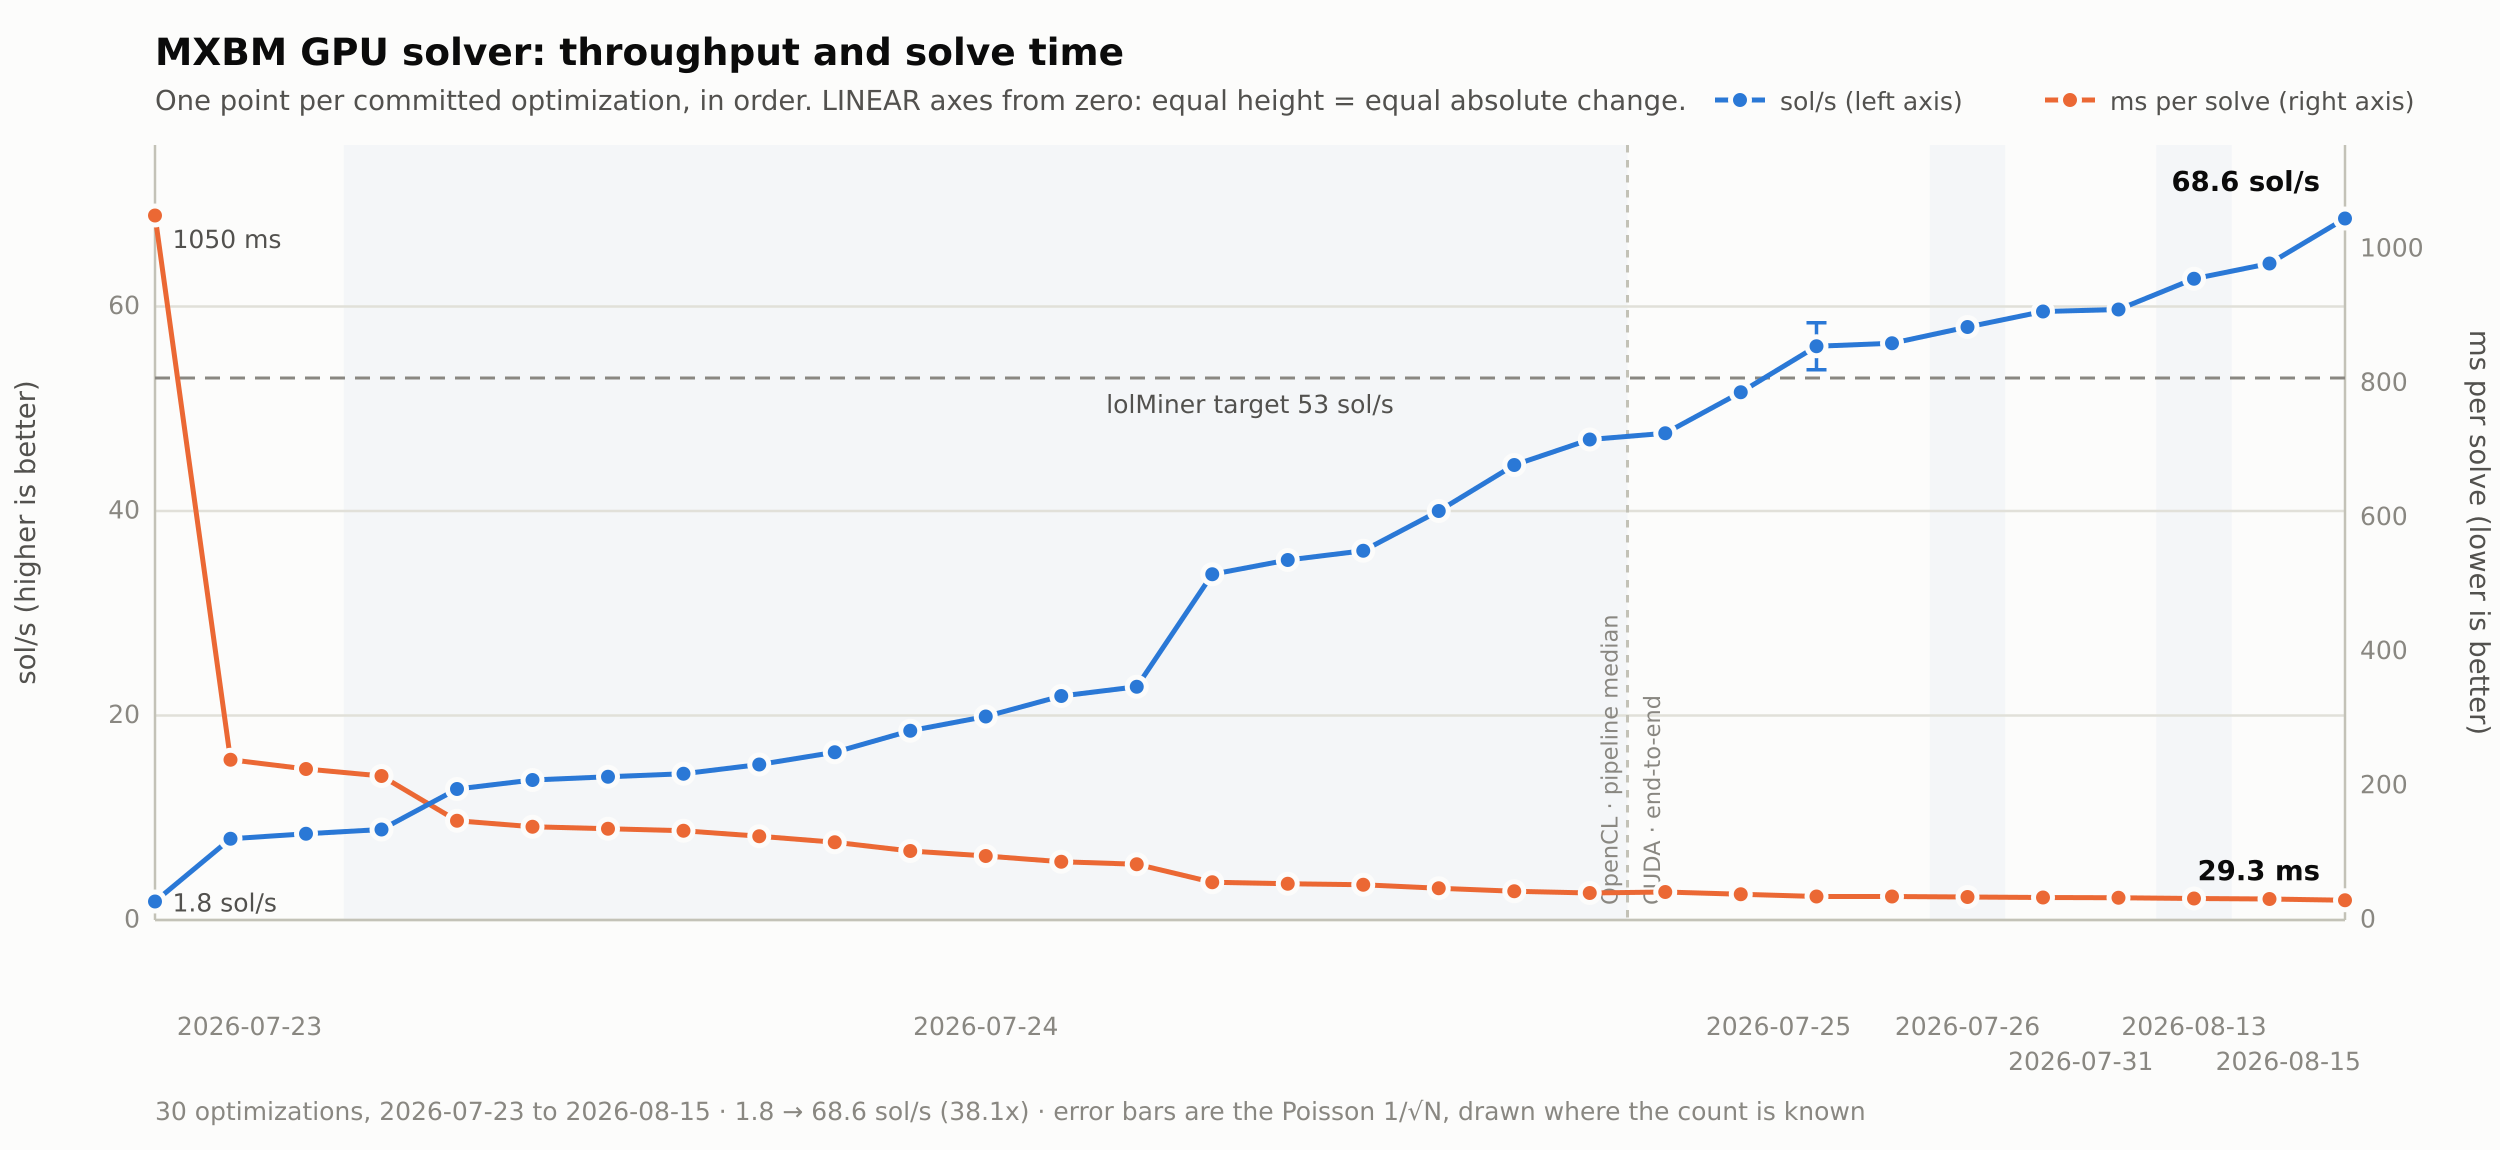
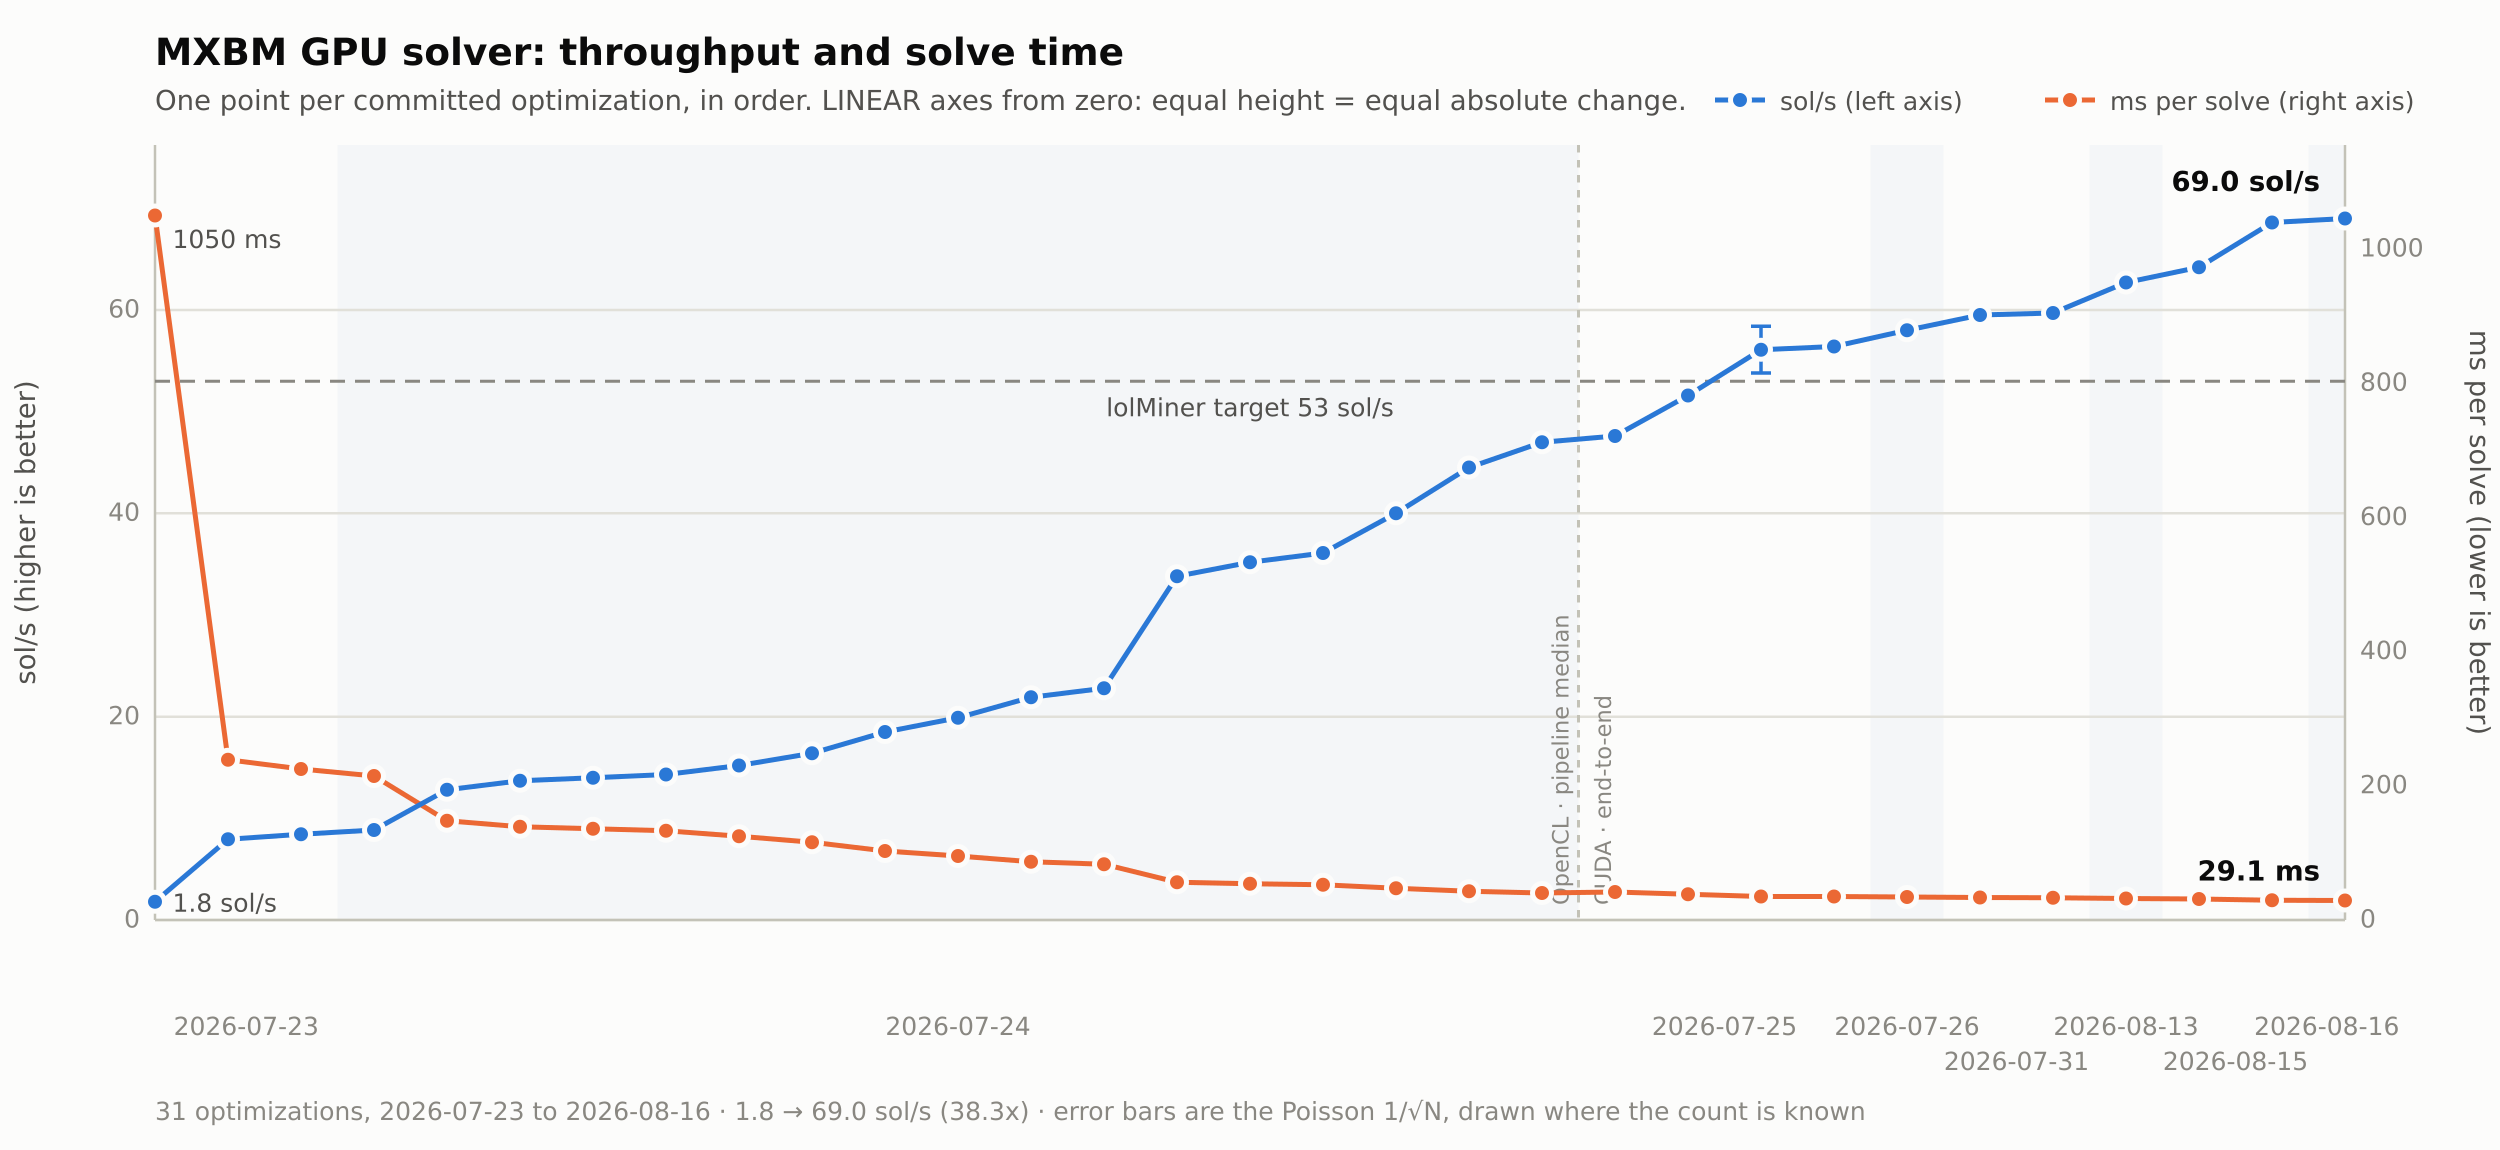
<svg xmlns="http://www.w3.org/2000/svg" width="1000" height="460" viewBox="0 0 1000 460" font-family="DejaVu Sans, Helvetica, Arial, sans-serif">
  <rect width="1000" height="460" fill="#fcfcfb" />
  <text x="62" y="26" font-size="15" font-weight="bold" fill="#0b0b0b">MXBM GPU solver: throughput and solve time</text>
  <text x="62" y="44" font-size="11" fill="#52514e">One point per committed optimization, in order. LINEAR axes from zero: equal height = equal absolute change.</text>
  <line x1="686" y1="40" x2="706" y2="40" stroke="#2a78d6" stroke-width="2" />
  <circle cx="696" cy="40" r="4.8" fill="#fcfcfb" />
  <circle cx="696" cy="40" r="2.8" fill="#2a78d6" />
  <text x="712" y="44" font-size="10" fill="#52514e">sol/s (left axis)</text>
  <line x1="818" y1="40" x2="838" y2="40" stroke="#eb6834" stroke-width="2" />
  <circle cx="828" cy="40" r="4.8" fill="#fcfcfb" />
  <circle cx="828" cy="40" r="2.8" fill="#eb6834" />
  <text x="844" y="44" font-size="10" fill="#52514e">ms per solve (right axis)</text>
-   <text x="99.8" y="414" font-size="10" fill="#898781" text-anchor="middle">2026-07-23</text>
-   <rect x="137.5" y="58" width="513.5" height="310" fill="#f4f6f8" />
-   <text x="394.3" y="414" font-size="10" fill="#898781" text-anchor="middle">2026-07-24</text>
-   <text x="711.4" y="414" font-size="10" fill="#898781" text-anchor="middle">2026-07-25</text>
-   <rect x="771.9" y="58" width="30.2" height="310" fill="#f4f6f8" />
-   <text x="787.0" y="414" font-size="10" fill="#898781" text-anchor="middle">2026-07-26</text>
-   <text x="832.3" y="428" font-size="10" fill="#898781" text-anchor="middle">2026-07-31</text>
-   <rect x="862.5" y="58" width="30.2" height="310" fill="#f4f6f8" />
-   <text x="877.6" y="414" font-size="10" fill="#898781" text-anchor="middle">2026-08-13</text>
-   <text x="915.3" y="428" font-size="10" fill="#898781" text-anchor="middle">2026-08-15</text>
+   <text x="98.5" y="414" font-size="10" fill="#898781" text-anchor="middle">2026-07-23</text>
+   <rect x="135" y="58" width="496.4" height="310" fill="#f4f6f8" />
+   <text x="383.2" y="414" font-size="10" fill="#898781" text-anchor="middle">2026-07-24</text>
+   <text x="689.8" y="414" font-size="10" fill="#898781" text-anchor="middle">2026-07-25</text>
+   <rect x="748.2" y="58" width="29.2" height="310" fill="#f4f6f8" />
+   <text x="762.8" y="414" font-size="10" fill="#898781" text-anchor="middle">2026-07-26</text>
+   <text x="806.6" y="428" font-size="10" fill="#898781" text-anchor="middle">2026-07-31</text>
+   <rect x="835.8" y="58" width="29.2" height="310" fill="#f4f6f8" />
+   <text x="850.4" y="414" font-size="10" fill="#898781" text-anchor="middle">2026-08-13</text>
+   <text x="894.2" y="428" font-size="10" fill="#898781" text-anchor="middle">2026-08-15</text>
+   <rect x="923.4" y="58" width="14.6" height="310" fill="#f4f6f8" />
+   <text x="930.7" y="414" font-size="10" fill="#898781" text-anchor="middle">2026-08-16</text>
  <line x1="62" y1="368" x2="938" y2="368" stroke="#e1e0d9" stroke-width="1" />
  <text x="56" y="371" font-size="10" fill="#898781" text-anchor="end">0</text>
-   <line x1="62" y1="286.2" x2="938" y2="286.2" stroke="#e1e0d9" stroke-width="1" />
-   <text x="56" y="289.2" font-size="10" fill="#898781" text-anchor="end">20</text>
-   <line x1="62" y1="204.4" x2="938" y2="204.4" stroke="#e1e0d9" stroke-width="1" />
-   <text x="56" y="207.4" font-size="10" fill="#898781" text-anchor="end">40</text>
-   <line x1="62" y1="122.6" x2="938" y2="122.6" stroke="#e1e0d9" stroke-width="1" />
-   <text x="56" y="125.6" font-size="10" fill="#898781" text-anchor="end">60</text>
+   <line x1="62" y1="286.7" x2="938" y2="286.7" stroke="#e1e0d9" stroke-width="1" />
+   <text x="56" y="289.7" font-size="10" fill="#898781" text-anchor="end">20</text>
+   <line x1="62" y1="205.3" x2="938" y2="205.3" stroke="#e1e0d9" stroke-width="1" />
+   <text x="56" y="208.3" font-size="10" fill="#898781" text-anchor="end">40</text>
+   <line x1="62" y1="124.0" x2="938" y2="124.0" stroke="#e1e0d9" stroke-width="1" />
+   <text x="56" y="127.0" font-size="10" fill="#898781" text-anchor="end">60</text>
  <text x="944" y="371" font-size="10" fill="#898781" text-anchor="start">0</text>
  <text x="944" y="317.3" font-size="10" fill="#898781" text-anchor="start">200</text>
  <text x="944" y="263.6" font-size="10" fill="#898781" text-anchor="start">400</text>
  <text x="944" y="210.0" font-size="10" fill="#898781" text-anchor="start">600</text>
  <text x="944" y="156.3" font-size="10" fill="#898781" text-anchor="start">800</text>
  <text x="944" y="102.6" font-size="10" fill="#898781" text-anchor="start">1000</text>
  <line x1="62" y1="58" x2="62" y2="368" stroke="#c3c2b7" stroke-width="1" />
  <line x1="938" y1="58" x2="938" y2="368" stroke="#c3c2b7" stroke-width="1" />
  <line x1="62" y1="368" x2="938" y2="368" stroke="#c3c2b7" stroke-width="1" />
  <text x="14" y="213" font-size="11" fill="#52514e" text-anchor="middle" transform="rotate(-90 14 213)">sol/s  (higher is better)</text>
  <text x="988" y="213" font-size="11" fill="#52514e" text-anchor="middle" transform="rotate(90 988 213)">ms per solve  (lower is better)</text>
-   <line x1="62" y1="151.2" x2="938" y2="151.2" stroke="#898781" stroke-width="1.2" stroke-dasharray="6 4" />
-   <text x="500" y="165.2" font-size="10" fill="#52514e" text-anchor="middle">lolMiner target 53 sol/s</text>
-   <line x1="651.0" y1="58" x2="651.0" y2="368" stroke="#c3c2b7" stroke-width="1.2" stroke-dasharray="3 3" />
-   <text x="647.0" y="362" font-size="9" fill="#898781" text-anchor="start" transform="rotate(-90 647.0 362)">OpenCL · pipeline median</text>
-   <text x="664.0" y="362" font-size="9" fill="#898781" text-anchor="start" transform="rotate(-90 664.0 362)">CUDA · end-to-end</text>
-   <line x1="726.6" y1="129.1" x2="726.6" y2="147.9" stroke="#2a78d6" stroke-width="1.4" />
-   <line x1="722.6" y1="129.1" x2="730.6" y2="129.1" stroke="#2a78d6" stroke-width="1.4" />
-   <line x1="722.6" y1="147.9" x2="730.6" y2="147.9" stroke="#2a78d6" stroke-width="1.4" />
-   <line x1="787.0" y1="129.1" x2="787.0" y2="132.4" stroke="#2a78d6" stroke-width="1.4" />
-   <line x1="783.0" y1="129.1" x2="791.0" y2="129.1" stroke="#2a78d6" stroke-width="1.4" />
-   <line x1="783.0" y1="132.4" x2="791.0" y2="132.4" stroke="#2a78d6" stroke-width="1.4" />
-   <line x1="877.6" y1="110.3" x2="877.6" y2="112.8" stroke="#2a78d6" stroke-width="1.4" />
-   <line x1="873.6" y1="110.3" x2="881.6" y2="110.3" stroke="#2a78d6" stroke-width="1.4" />
-   <line x1="873.6" y1="112.8" x2="881.6" y2="112.8" stroke="#2a78d6" stroke-width="1.4" />
-   <line x1="907.8" y1="104.2" x2="907.8" y2="106.6" stroke="#2a78d6" stroke-width="1.4" />
-   <line x1="903.8" y1="104.2" x2="911.8" y2="104.2" stroke="#2a78d6" stroke-width="1.4" />
-   <line x1="903.8" y1="106.6" x2="911.8" y2="106.6" stroke="#2a78d6" stroke-width="1.4" />
+   <line x1="62" y1="152.5" x2="938" y2="152.5" stroke="#898781" stroke-width="1.2" stroke-dasharray="6 4" />
+   <text x="500" y="166.5" font-size="10" fill="#52514e" text-anchor="middle">lolMiner target 53 sol/s</text>
+   <line x1="631.4" y1="58" x2="631.4" y2="368" stroke="#c3c2b7" stroke-width="1.2" stroke-dasharray="3 3" />
+   <text x="627.4" y="362" font-size="9" fill="#898781" text-anchor="start" transform="rotate(-90 627.4 362)">OpenCL · pipeline median</text>
+   <text x="644.4" y="362" font-size="9" fill="#898781" text-anchor="start" transform="rotate(-90 644.4 362)">CUDA · end-to-end</text>
+   <line x1="704.4" y1="130.5" x2="704.4" y2="149.2" stroke="#2a78d6" stroke-width="1.4" />
+   <line x1="700.4" y1="130.5" x2="708.4" y2="130.5" stroke="#2a78d6" stroke-width="1.4" />
+   <line x1="700.4" y1="149.2" x2="708.4" y2="149.2" stroke="#2a78d6" stroke-width="1.4" />
+   <line x1="762.8" y1="130.5" x2="762.8" y2="133.8" stroke="#2a78d6" stroke-width="1.4" />
+   <line x1="758.8" y1="130.5" x2="766.8" y2="130.5" stroke="#2a78d6" stroke-width="1.4" />
+   <line x1="758.8" y1="133.8" x2="766.8" y2="133.8" stroke="#2a78d6" stroke-width="1.4" />
+   <line x1="850.4" y1="111.8" x2="850.4" y2="114.2" stroke="#2a78d6" stroke-width="1.4" />
+   <line x1="846.4" y1="111.8" x2="854.4" y2="111.8" stroke="#2a78d6" stroke-width="1.4" />
+   <line x1="846.4" y1="114.2" x2="854.4" y2="114.2" stroke="#2a78d6" stroke-width="1.4" />
+   <line x1="879.6" y1="105.7" x2="879.6" y2="108.1" stroke="#2a78d6" stroke-width="1.4" />
+   <line x1="875.6" y1="105.7" x2="883.6" y2="105.7" stroke="#2a78d6" stroke-width="1.4" />
+   <line x1="875.6" y1="108.1" x2="883.6" y2="108.1" stroke="#2a78d6" stroke-width="1.4" />
+   <line x1="908.8" y1="87.8" x2="908.8" y2="90.2" stroke="#2a78d6" stroke-width="1.4" />
+   <line x1="904.8" y1="87.8" x2="912.8" y2="87.8" stroke="#2a78d6" stroke-width="1.4" />
+   <line x1="904.8" y1="90.2" x2="912.8" y2="90.2" stroke="#2a78d6" stroke-width="1.4" />
  <line x1="938" y1="86.2" x2="938" y2="88.6" stroke="#2a78d6" stroke-width="1.4" />
  <line x1="934" y1="86.2" x2="942" y2="86.2" stroke="#2a78d6" stroke-width="1.4" />
  <line x1="934" y1="88.6" x2="942" y2="88.6" stroke="#2a78d6" stroke-width="1.4" />
-   <polyline points="62,86.2 92.2,303.9 122.4,307.6 152.6,310.4 182.8,328.3 213.0,330.7 243.2,331.5 273.4,332.3 303.7,334.5 333.9,336.9 364.1,340.4 394.3,342.4 424.5,344.7 454.7,345.7 484.9,352.9 515.1,353.5 545.3,353.9 575.5,355.3 605.7,356.5 635.9,357.2 666.1,356.8 696.3,357.7 726.6,358.6 756.8,358.6 787.0,358.8 817.2,359.0 847.4,359.1 877.6,359.4 907.8,359.6 938,360.1" fill="none" stroke="#eb6834" stroke-width="2" stroke-linejoin="round" stroke-linecap="round" />
+   <polyline points="62,86.2 91.2,303.9 120.4,307.6 149.6,310.4 178.8,328.3 208,330.7 237.2,331.5 266.4,332.3 295.6,334.5 324.8,336.9 354,340.4 383.2,342.4 412.4,344.7 441.6,345.7 470.8,352.9 500,353.5 529.2,353.9 558.4,355.3 587.6,356.5 616.8,357.2 646,356.8 675.2,357.7 704.4,358.6 733.6,358.6 762.8,358.8 792,359.0 821.2,359.1 850.4,359.4 879.6,359.6 908.8,360.1 938,360.2" fill="none" stroke="#eb6834" stroke-width="2" stroke-linejoin="round" stroke-linecap="round" />
  <circle cx="62" cy="86.2" r="4.8" fill="#fcfcfb" />
  <circle cx="62" cy="86.2" r="2.8" fill="#eb6834" />
-   <circle cx="92.2" cy="303.9" r="4.8" fill="#fcfcfb" />
-   <circle cx="92.2" cy="303.9" r="2.8" fill="#eb6834" />
-   <circle cx="122.4" cy="307.6" r="4.8" fill="#fcfcfb" />
-   <circle cx="122.4" cy="307.6" r="2.8" fill="#eb6834" />
-   <circle cx="152.6" cy="310.4" r="4.8" fill="#fcfcfb" />
-   <circle cx="152.6" cy="310.4" r="2.8" fill="#eb6834" />
-   <circle cx="182.8" cy="328.3" r="4.8" fill="#fcfcfb" />
-   <circle cx="182.8" cy="328.3" r="2.8" fill="#eb6834" />
-   <circle cx="213.0" cy="330.7" r="4.8" fill="#fcfcfb" />
-   <circle cx="213.0" cy="330.7" r="2.8" fill="#eb6834" />
-   <circle cx="243.2" cy="331.5" r="4.8" fill="#fcfcfb" />
-   <circle cx="243.2" cy="331.5" r="2.8" fill="#eb6834" />
-   <circle cx="273.4" cy="332.3" r="4.8" fill="#fcfcfb" />
-   <circle cx="273.4" cy="332.3" r="2.8" fill="#eb6834" />
-   <circle cx="303.7" cy="334.5" r="4.8" fill="#fcfcfb" />
-   <circle cx="303.7" cy="334.5" r="2.8" fill="#eb6834" />
-   <circle cx="333.9" cy="336.9" r="4.8" fill="#fcfcfb" />
-   <circle cx="333.9" cy="336.9" r="2.8" fill="#eb6834" />
-   <circle cx="364.1" cy="340.4" r="4.8" fill="#fcfcfb" />
-   <circle cx="364.1" cy="340.4" r="2.8" fill="#eb6834" />
-   <circle cx="394.3" cy="342.4" r="4.8" fill="#fcfcfb" />
-   <circle cx="394.3" cy="342.4" r="2.8" fill="#eb6834" />
-   <circle cx="424.5" cy="344.7" r="4.8" fill="#fcfcfb" />
-   <circle cx="424.5" cy="344.7" r="2.8" fill="#eb6834" />
-   <circle cx="454.7" cy="345.7" r="4.8" fill="#fcfcfb" />
-   <circle cx="454.7" cy="345.7" r="2.8" fill="#eb6834" />
-   <circle cx="484.9" cy="352.9" r="4.8" fill="#fcfcfb" />
-   <circle cx="484.9" cy="352.9" r="2.8" fill="#eb6834" />
-   <circle cx="515.1" cy="353.5" r="4.8" fill="#fcfcfb" />
-   <circle cx="515.1" cy="353.5" r="2.8" fill="#eb6834" />
-   <circle cx="545.3" cy="353.9" r="4.8" fill="#fcfcfb" />
-   <circle cx="545.3" cy="353.9" r="2.8" fill="#eb6834" />
-   <circle cx="575.5" cy="355.3" r="4.8" fill="#fcfcfb" />
-   <circle cx="575.5" cy="355.3" r="2.8" fill="#eb6834" />
-   <circle cx="605.7" cy="356.5" r="4.8" fill="#fcfcfb" />
-   <circle cx="605.7" cy="356.5" r="2.8" fill="#eb6834" />
-   <circle cx="635.9" cy="357.2" r="4.8" fill="#fcfcfb" />
-   <circle cx="635.9" cy="357.2" r="2.8" fill="#eb6834" />
-   <circle cx="666.1" cy="356.8" r="4.8" fill="#fcfcfb" />
-   <circle cx="666.1" cy="356.8" r="2.8" fill="#eb6834" />
-   <circle cx="696.3" cy="357.7" r="4.8" fill="#fcfcfb" />
-   <circle cx="696.3" cy="357.7" r="2.8" fill="#eb6834" />
-   <circle cx="726.6" cy="358.6" r="4.8" fill="#fcfcfb" />
-   <circle cx="726.6" cy="358.6" r="2.8" fill="#eb6834" />
-   <circle cx="756.8" cy="358.6" r="4.8" fill="#fcfcfb" />
-   <circle cx="756.8" cy="358.6" r="2.8" fill="#eb6834" />
-   <circle cx="787.0" cy="358.8" r="4.8" fill="#fcfcfb" />
-   <circle cx="787.0" cy="358.8" r="2.8" fill="#eb6834" />
-   <circle cx="817.2" cy="359.0" r="4.8" fill="#fcfcfb" />
-   <circle cx="817.2" cy="359.0" r="2.8" fill="#eb6834" />
-   <circle cx="847.4" cy="359.1" r="4.8" fill="#fcfcfb" />
-   <circle cx="847.4" cy="359.1" r="2.8" fill="#eb6834" />
-   <circle cx="877.6" cy="359.4" r="4.8" fill="#fcfcfb" />
-   <circle cx="877.6" cy="359.4" r="2.8" fill="#eb6834" />
-   <circle cx="907.8" cy="359.6" r="4.8" fill="#fcfcfb" />
-   <circle cx="907.8" cy="359.6" r="2.8" fill="#eb6834" />
-   <circle cx="938" cy="360.1" r="4.8" fill="#fcfcfb" />
-   <circle cx="938" cy="360.1" r="2.8" fill="#eb6834" />
-   <polyline points="62,360.6 92.2,335.5 122.4,333.5 152.6,331.8 182.8,315.6 213.0,312.0 243.2,310.7 273.4,309.5 303.7,305.8 333.9,300.9 364.1,292.3 394.3,286.6 424.5,278.4 454.7,274.7 484.9,229.7 515.1,224.0 545.3,220.3 575.5,204.4 605.7,186.0 635.9,175.8 666.1,173.3 696.3,156.9 726.6,138.5 756.8,137.3 787.0,130.8 817.2,124.6 847.4,123.8 877.6,111.5 907.8,105.4 938,87.4" fill="none" stroke="#2a78d6" stroke-width="2" stroke-linejoin="round" stroke-linecap="round" />
-   <circle cx="62" cy="360.6" r="4.8" fill="#fcfcfb" />
-   <circle cx="62" cy="360.6" r="2.8" fill="#2a78d6" />
-   <circle cx="92.2" cy="335.5" r="4.8" fill="#fcfcfb" />
-   <circle cx="92.2" cy="335.5" r="2.8" fill="#2a78d6" />
-   <circle cx="122.4" cy="333.5" r="4.8" fill="#fcfcfb" />
-   <circle cx="122.4" cy="333.5" r="2.8" fill="#2a78d6" />
-   <circle cx="152.6" cy="331.8" r="4.8" fill="#fcfcfb" />
-   <circle cx="152.6" cy="331.8" r="2.8" fill="#2a78d6" />
-   <circle cx="182.8" cy="315.6" r="4.8" fill="#fcfcfb" />
-   <circle cx="182.8" cy="315.6" r="2.8" fill="#2a78d6" />
-   <circle cx="213.0" cy="312.0" r="4.8" fill="#fcfcfb" />
-   <circle cx="213.0" cy="312.0" r="2.8" fill="#2a78d6" />
-   <circle cx="243.2" cy="310.7" r="4.8" fill="#fcfcfb" />
-   <circle cx="243.2" cy="310.7" r="2.8" fill="#2a78d6" />
-   <circle cx="273.4" cy="309.5" r="4.8" fill="#fcfcfb" />
-   <circle cx="273.4" cy="309.5" r="2.8" fill="#2a78d6" />
-   <circle cx="303.7" cy="305.8" r="4.8" fill="#fcfcfb" />
-   <circle cx="303.7" cy="305.8" r="2.8" fill="#2a78d6" />
-   <circle cx="333.9" cy="300.9" r="4.8" fill="#fcfcfb" />
-   <circle cx="333.9" cy="300.9" r="2.8" fill="#2a78d6" />
-   <circle cx="364.1" cy="292.3" r="4.8" fill="#fcfcfb" />
-   <circle cx="364.1" cy="292.3" r="2.8" fill="#2a78d6" />
-   <circle cx="394.3" cy="286.6" r="4.8" fill="#fcfcfb" />
-   <circle cx="394.3" cy="286.6" r="2.8" fill="#2a78d6" />
-   <circle cx="424.5" cy="278.4" r="4.8" fill="#fcfcfb" />
-   <circle cx="424.5" cy="278.4" r="2.8" fill="#2a78d6" />
-   <circle cx="454.7" cy="274.7" r="4.8" fill="#fcfcfb" />
-   <circle cx="454.7" cy="274.7" r="2.8" fill="#2a78d6" />
-   <circle cx="484.9" cy="229.7" r="4.8" fill="#fcfcfb" />
-   <circle cx="484.9" cy="229.7" r="2.8" fill="#2a78d6" />
-   <circle cx="515.1" cy="224.0" r="4.8" fill="#fcfcfb" />
-   <circle cx="515.1" cy="224.0" r="2.8" fill="#2a78d6" />
-   <circle cx="545.3" cy="220.3" r="4.8" fill="#fcfcfb" />
-   <circle cx="545.3" cy="220.3" r="2.8" fill="#2a78d6" />
-   <circle cx="575.5" cy="204.4" r="4.8" fill="#fcfcfb" />
-   <circle cx="575.5" cy="204.4" r="2.8" fill="#2a78d6" />
-   <circle cx="605.7" cy="186.0" r="4.8" fill="#fcfcfb" />
-   <circle cx="605.7" cy="186.0" r="2.8" fill="#2a78d6" />
-   <circle cx="635.9" cy="175.8" r="4.8" fill="#fcfcfb" />
-   <circle cx="635.9" cy="175.8" r="2.8" fill="#2a78d6" />
-   <circle cx="666.1" cy="173.3" r="4.8" fill="#fcfcfb" />
-   <circle cx="666.1" cy="173.3" r="2.8" fill="#2a78d6" />
-   <circle cx="696.3" cy="156.9" r="4.8" fill="#fcfcfb" />
-   <circle cx="696.3" cy="156.9" r="2.8" fill="#2a78d6" />
-   <circle cx="726.6" cy="138.5" r="4.8" fill="#fcfcfb" />
-   <circle cx="726.6" cy="138.5" r="2.8" fill="#2a78d6" />
-   <circle cx="756.8" cy="137.3" r="4.8" fill="#fcfcfb" />
-   <circle cx="756.8" cy="137.3" r="2.8" fill="#2a78d6" />
-   <circle cx="787.0" cy="130.8" r="4.8" fill="#fcfcfb" />
-   <circle cx="787.0" cy="130.8" r="2.8" fill="#2a78d6" />
-   <circle cx="817.2" cy="124.6" r="4.8" fill="#fcfcfb" />
-   <circle cx="817.2" cy="124.6" r="2.8" fill="#2a78d6" />
-   <circle cx="847.4" cy="123.8" r="4.8" fill="#fcfcfb" />
-   <circle cx="847.4" cy="123.8" r="2.8" fill="#2a78d6" />
-   <circle cx="877.6" cy="111.5" r="4.8" fill="#fcfcfb" />
-   <circle cx="877.6" cy="111.5" r="2.8" fill="#2a78d6" />
-   <circle cx="907.8" cy="105.4" r="4.8" fill="#fcfcfb" />
-   <circle cx="907.8" cy="105.4" r="2.8" fill="#2a78d6" />
+   <circle cx="91.2" cy="303.9" r="4.8" fill="#fcfcfb" />
+   <circle cx="91.2" cy="303.9" r="2.8" fill="#eb6834" />
+   <circle cx="120.4" cy="307.6" r="4.8" fill="#fcfcfb" />
+   <circle cx="120.4" cy="307.6" r="2.8" fill="#eb6834" />
+   <circle cx="149.6" cy="310.4" r="4.8" fill="#fcfcfb" />
+   <circle cx="149.6" cy="310.4" r="2.8" fill="#eb6834" />
+   <circle cx="178.8" cy="328.3" r="4.8" fill="#fcfcfb" />
+   <circle cx="178.8" cy="328.3" r="2.8" fill="#eb6834" />
+   <circle cx="208" cy="330.7" r="4.8" fill="#fcfcfb" />
+   <circle cx="208" cy="330.7" r="2.8" fill="#eb6834" />
+   <circle cx="237.2" cy="331.5" r="4.8" fill="#fcfcfb" />
+   <circle cx="237.2" cy="331.5" r="2.8" fill="#eb6834" />
+   <circle cx="266.4" cy="332.3" r="4.8" fill="#fcfcfb" />
+   <circle cx="266.4" cy="332.3" r="2.8" fill="#eb6834" />
+   <circle cx="295.6" cy="334.5" r="4.8" fill="#fcfcfb" />
+   <circle cx="295.6" cy="334.5" r="2.8" fill="#eb6834" />
+   <circle cx="324.8" cy="336.9" r="4.8" fill="#fcfcfb" />
+   <circle cx="324.8" cy="336.9" r="2.8" fill="#eb6834" />
+   <circle cx="354" cy="340.4" r="4.8" fill="#fcfcfb" />
+   <circle cx="354" cy="340.4" r="2.8" fill="#eb6834" />
+   <circle cx="383.2" cy="342.4" r="4.8" fill="#fcfcfb" />
+   <circle cx="383.2" cy="342.4" r="2.8" fill="#eb6834" />
+   <circle cx="412.4" cy="344.7" r="4.8" fill="#fcfcfb" />
+   <circle cx="412.4" cy="344.7" r="2.8" fill="#eb6834" />
+   <circle cx="441.6" cy="345.7" r="4.8" fill="#fcfcfb" />
+   <circle cx="441.6" cy="345.7" r="2.8" fill="#eb6834" />
+   <circle cx="470.8" cy="352.9" r="4.8" fill="#fcfcfb" />
+   <circle cx="470.8" cy="352.9" r="2.8" fill="#eb6834" />
+   <circle cx="500" cy="353.5" r="4.8" fill="#fcfcfb" />
+   <circle cx="500" cy="353.5" r="2.8" fill="#eb6834" />
+   <circle cx="529.2" cy="353.9" r="4.8" fill="#fcfcfb" />
+   <circle cx="529.2" cy="353.9" r="2.8" fill="#eb6834" />
+   <circle cx="558.4" cy="355.3" r="4.8" fill="#fcfcfb" />
+   <circle cx="558.4" cy="355.3" r="2.8" fill="#eb6834" />
+   <circle cx="587.6" cy="356.5" r="4.8" fill="#fcfcfb" />
+   <circle cx="587.6" cy="356.5" r="2.8" fill="#eb6834" />
+   <circle cx="616.8" cy="357.2" r="4.8" fill="#fcfcfb" />
+   <circle cx="616.8" cy="357.2" r="2.8" fill="#eb6834" />
+   <circle cx="646" cy="356.8" r="4.8" fill="#fcfcfb" />
+   <circle cx="646" cy="356.8" r="2.8" fill="#eb6834" />
+   <circle cx="675.2" cy="357.7" r="4.8" fill="#fcfcfb" />
+   <circle cx="675.2" cy="357.7" r="2.8" fill="#eb6834" />
+   <circle cx="704.4" cy="358.6" r="4.8" fill="#fcfcfb" />
+   <circle cx="704.4" cy="358.6" r="2.8" fill="#eb6834" />
+   <circle cx="733.6" cy="358.6" r="4.8" fill="#fcfcfb" />
+   <circle cx="733.6" cy="358.6" r="2.8" fill="#eb6834" />
+   <circle cx="762.8" cy="358.8" r="4.8" fill="#fcfcfb" />
+   <circle cx="762.8" cy="358.8" r="2.8" fill="#eb6834" />
+   <circle cx="792" cy="359.0" r="4.8" fill="#fcfcfb" />
+   <circle cx="792" cy="359.0" r="2.8" fill="#eb6834" />
+   <circle cx="821.2" cy="359.1" r="4.8" fill="#fcfcfb" />
+   <circle cx="821.2" cy="359.1" r="2.8" fill="#eb6834" />
+   <circle cx="850.4" cy="359.4" r="4.8" fill="#fcfcfb" />
+   <circle cx="850.4" cy="359.4" r="2.8" fill="#eb6834" />
+   <circle cx="879.6" cy="359.6" r="4.8" fill="#fcfcfb" />
+   <circle cx="879.6" cy="359.6" r="2.8" fill="#eb6834" />
+   <circle cx="908.8" cy="360.1" r="4.8" fill="#fcfcfb" />
+   <circle cx="908.8" cy="360.1" r="2.8" fill="#eb6834" />
+   <circle cx="938" cy="360.2" r="4.8" fill="#fcfcfb" />
+   <circle cx="938" cy="360.2" r="2.8" fill="#eb6834" />
+   <polyline points="62,360.7 91.2,335.7 120.4,333.7 149.6,332.0 178.8,315.9 208,312.3 237.2,311.1 266.4,309.8 295.6,306.2 324.8,301.3 354,292.8 383.2,287.1 412.4,278.9 441.6,275.3 470.8,230.5 500,224.9 529.2,221.2 558.4,205.3 587.6,187.0 616.8,176.9 646,174.4 675.2,158.2 704.4,139.9 733.6,138.6 762.8,132.1 792,126.0 821.2,125.2 850.4,113.0 879.6,106.9 908.8,89.0 938,87.4" fill="none" stroke="#2a78d6" stroke-width="2" stroke-linejoin="round" stroke-linecap="round" />
+   <circle cx="62" cy="360.7" r="4.8" fill="#fcfcfb" />
+   <circle cx="62" cy="360.7" r="2.8" fill="#2a78d6" />
+   <circle cx="91.2" cy="335.7" r="4.8" fill="#fcfcfb" />
+   <circle cx="91.2" cy="335.7" r="2.8" fill="#2a78d6" />
+   <circle cx="120.4" cy="333.7" r="4.8" fill="#fcfcfb" />
+   <circle cx="120.4" cy="333.7" r="2.8" fill="#2a78d6" />
+   <circle cx="149.6" cy="332.0" r="4.8" fill="#fcfcfb" />
+   <circle cx="149.6" cy="332.0" r="2.8" fill="#2a78d6" />
+   <circle cx="178.8" cy="315.9" r="4.8" fill="#fcfcfb" />
+   <circle cx="178.8" cy="315.9" r="2.8" fill="#2a78d6" />
+   <circle cx="208" cy="312.3" r="4.8" fill="#fcfcfb" />
+   <circle cx="208" cy="312.3" r="2.8" fill="#2a78d6" />
+   <circle cx="237.2" cy="311.1" r="4.8" fill="#fcfcfb" />
+   <circle cx="237.2" cy="311.1" r="2.8" fill="#2a78d6" />
+   <circle cx="266.4" cy="309.8" r="4.8" fill="#fcfcfb" />
+   <circle cx="266.4" cy="309.8" r="2.8" fill="#2a78d6" />
+   <circle cx="295.6" cy="306.2" r="4.8" fill="#fcfcfb" />
+   <circle cx="295.6" cy="306.2" r="2.8" fill="#2a78d6" />
+   <circle cx="324.8" cy="301.3" r="4.8" fill="#fcfcfb" />
+   <circle cx="324.8" cy="301.3" r="2.8" fill="#2a78d6" />
+   <circle cx="354" cy="292.8" r="4.8" fill="#fcfcfb" />
+   <circle cx="354" cy="292.8" r="2.8" fill="#2a78d6" />
+   <circle cx="383.2" cy="287.1" r="4.8" fill="#fcfcfb" />
+   <circle cx="383.2" cy="287.1" r="2.8" fill="#2a78d6" />
+   <circle cx="412.4" cy="278.9" r="4.8" fill="#fcfcfb" />
+   <circle cx="412.4" cy="278.9" r="2.8" fill="#2a78d6" />
+   <circle cx="441.6" cy="275.3" r="4.8" fill="#fcfcfb" />
+   <circle cx="441.6" cy="275.3" r="2.8" fill="#2a78d6" />
+   <circle cx="470.8" cy="230.5" r="4.8" fill="#fcfcfb" />
+   <circle cx="470.8" cy="230.5" r="2.8" fill="#2a78d6" />
+   <circle cx="500" cy="224.9" r="4.8" fill="#fcfcfb" />
+   <circle cx="500" cy="224.9" r="2.8" fill="#2a78d6" />
+   <circle cx="529.2" cy="221.2" r="4.8" fill="#fcfcfb" />
+   <circle cx="529.2" cy="221.2" r="2.8" fill="#2a78d6" />
+   <circle cx="558.4" cy="205.3" r="4.8" fill="#fcfcfb" />
+   <circle cx="558.4" cy="205.3" r="2.8" fill="#2a78d6" />
+   <circle cx="587.6" cy="187.0" r="4.8" fill="#fcfcfb" />
+   <circle cx="587.6" cy="187.0" r="2.8" fill="#2a78d6" />
+   <circle cx="616.8" cy="176.9" r="4.8" fill="#fcfcfb" />
+   <circle cx="616.8" cy="176.9" r="2.8" fill="#2a78d6" />
+   <circle cx="646" cy="174.4" r="4.8" fill="#fcfcfb" />
+   <circle cx="646" cy="174.4" r="2.8" fill="#2a78d6" />
+   <circle cx="675.2" cy="158.2" r="4.8" fill="#fcfcfb" />
+   <circle cx="675.2" cy="158.2" r="2.8" fill="#2a78d6" />
+   <circle cx="704.4" cy="139.9" r="4.8" fill="#fcfcfb" />
+   <circle cx="704.4" cy="139.9" r="2.8" fill="#2a78d6" />
+   <circle cx="733.6" cy="138.6" r="4.8" fill="#fcfcfb" />
+   <circle cx="733.6" cy="138.6" r="2.8" fill="#2a78d6" />
+   <circle cx="762.8" cy="132.1" r="4.8" fill="#fcfcfb" />
+   <circle cx="762.8" cy="132.1" r="2.8" fill="#2a78d6" />
+   <circle cx="792" cy="126.0" r="4.8" fill="#fcfcfb" />
+   <circle cx="792" cy="126.0" r="2.8" fill="#2a78d6" />
+   <circle cx="821.2" cy="125.2" r="4.8" fill="#fcfcfb" />
+   <circle cx="821.2" cy="125.2" r="2.8" fill="#2a78d6" />
+   <circle cx="850.4" cy="113.0" r="4.8" fill="#fcfcfb" />
+   <circle cx="850.4" cy="113.0" r="2.8" fill="#2a78d6" />
+   <circle cx="879.6" cy="106.9" r="4.8" fill="#fcfcfb" />
+   <circle cx="879.6" cy="106.9" r="2.8" fill="#2a78d6" />
+   <circle cx="908.8" cy="89.0" r="4.8" fill="#fcfcfb" />
+   <circle cx="908.8" cy="89.0" r="2.8" fill="#2a78d6" />
  <circle cx="938" cy="87.4" r="4.8" fill="#fcfcfb" />
  <circle cx="938" cy="87.4" r="2.8" fill="#2a78d6" />
-   <text x="928" y="76.4" font-size="11" font-weight="bold" fill="#0b0b0b" text-anchor="end">68.6 sol/s</text>
-   <text x="928" y="352.1" font-size="11" font-weight="bold" fill="#0b0b0b" text-anchor="end">29.3 ms</text>
-   <text x="69" y="364.6" font-size="10" fill="#52514e">1.8 sol/s</text>
+   <text x="928" y="76.4" font-size="11" font-weight="bold" fill="#0b0b0b" text-anchor="end">69.0 sol/s</text>
+   <text x="928" y="352.2" font-size="11" font-weight="bold" fill="#0b0b0b" text-anchor="end">29.1 ms</text>
+   <text x="69" y="364.7" font-size="10" fill="#52514e">1.8 sol/s</text>
  <text x="69" y="99.2" font-size="10" fill="#52514e">1050 ms</text>
-   <text x="62" y="448" font-size="10" fill="#898781">30 optimizations, 2026-07-23 to 2026-08-15  ·  1.8 → 68.6 sol/s (38.1x)  ·  error bars are the Poisson 1/√N, drawn where the count is known</text>
+   <text x="62" y="448" font-size="10" fill="#898781">31 optimizations, 2026-07-23 to 2026-08-16  ·  1.8 → 69.0 sol/s (38.3x)  ·  error bars are the Poisson 1/√N, drawn where the count is known</text>
</svg>
